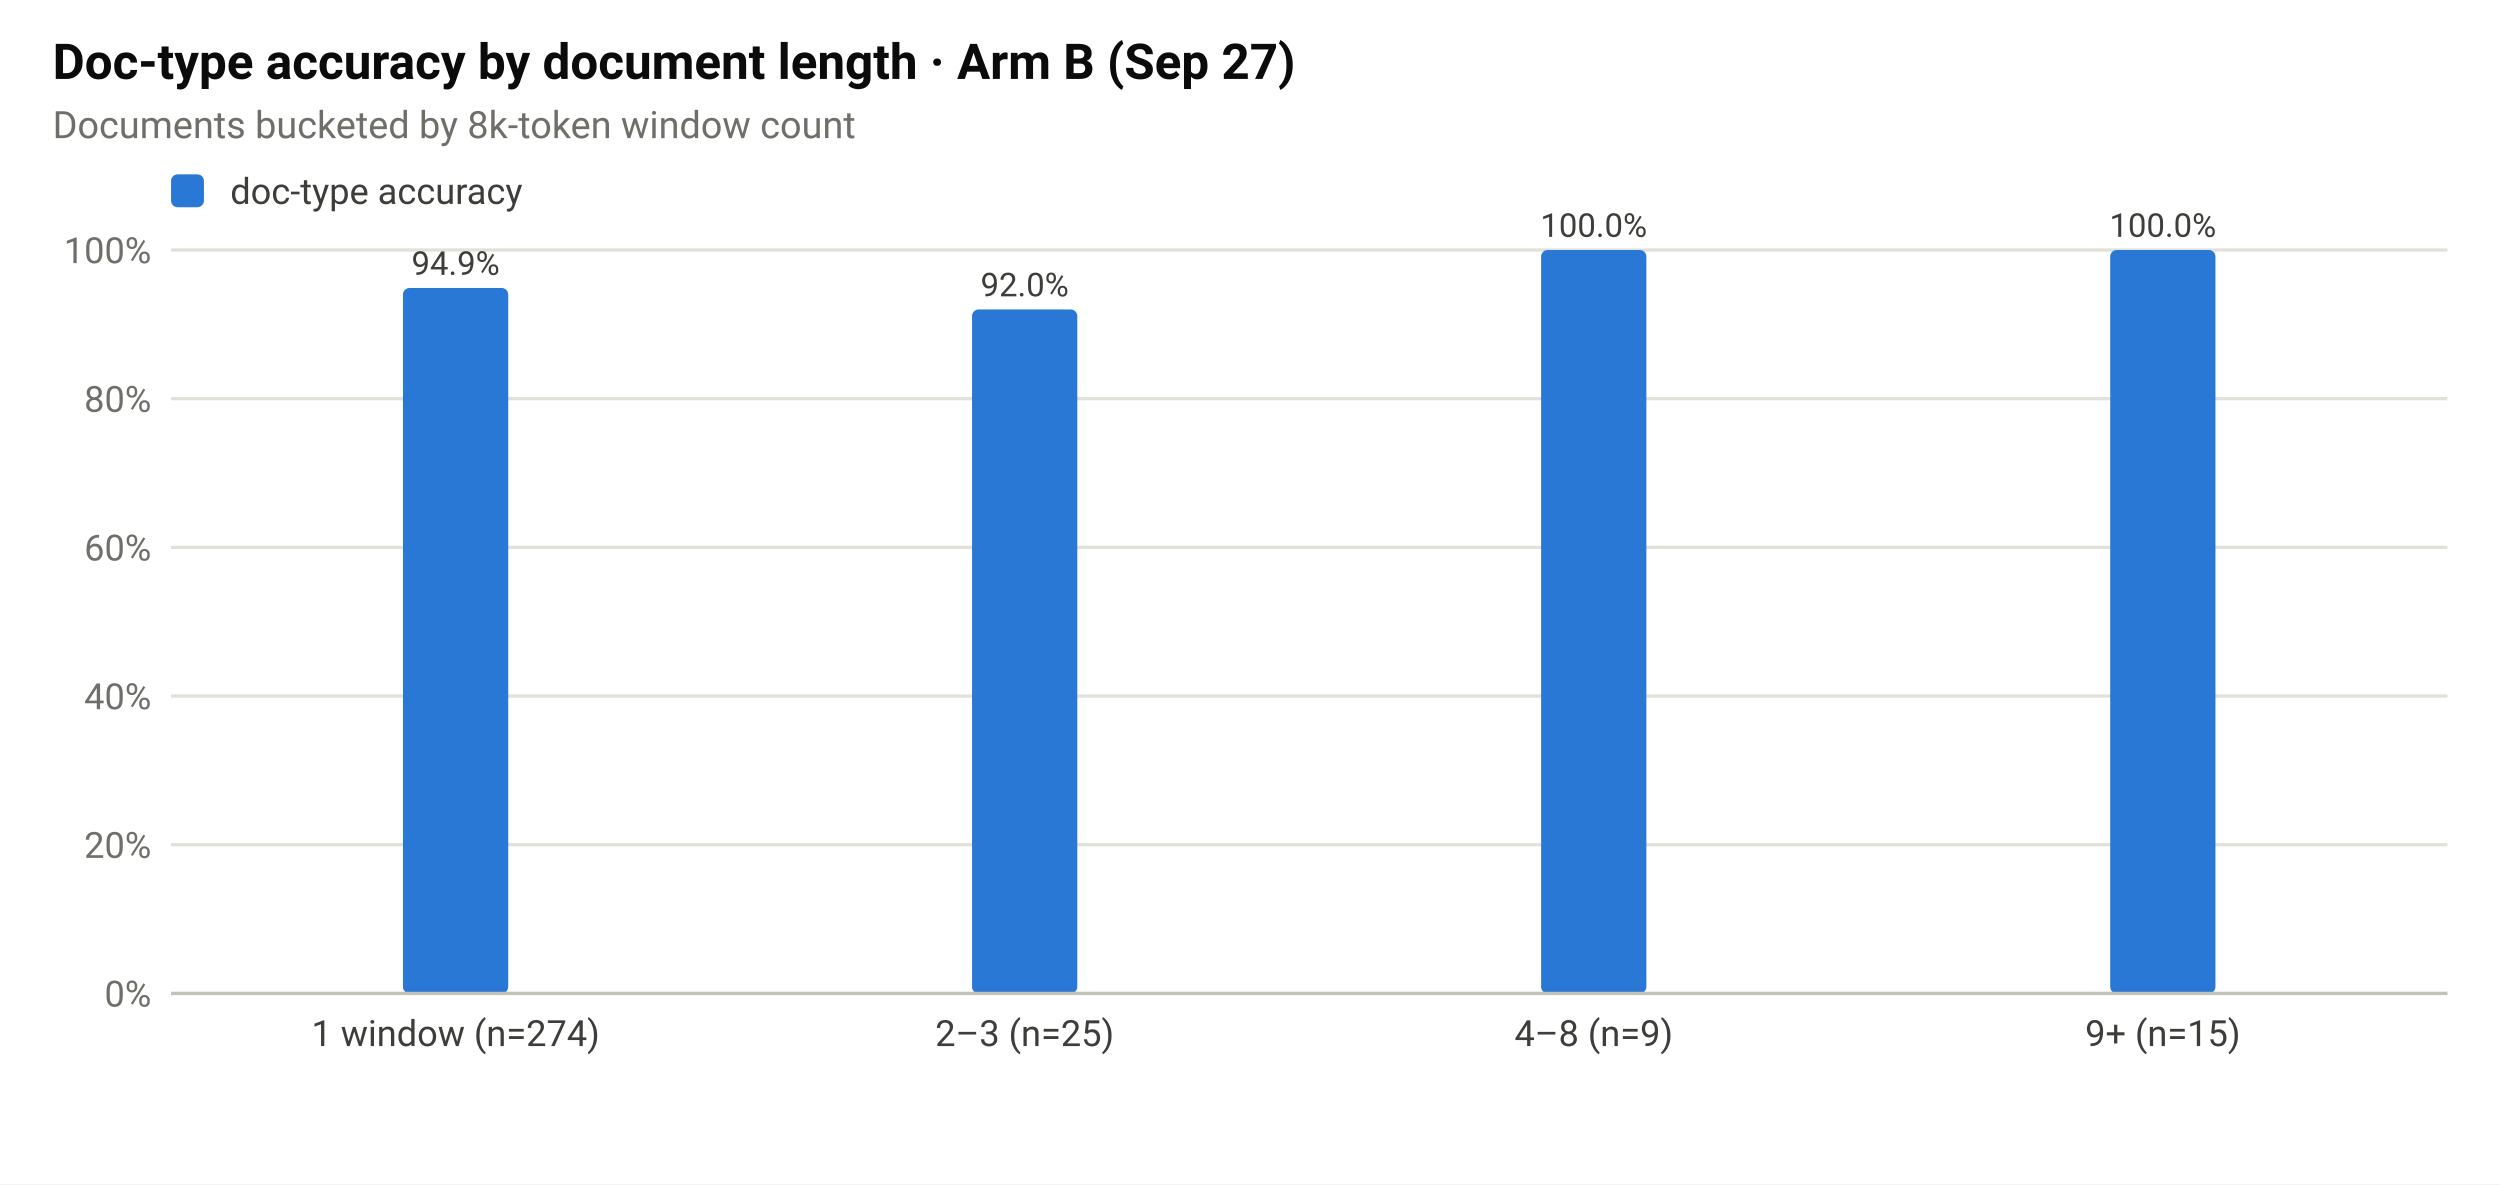
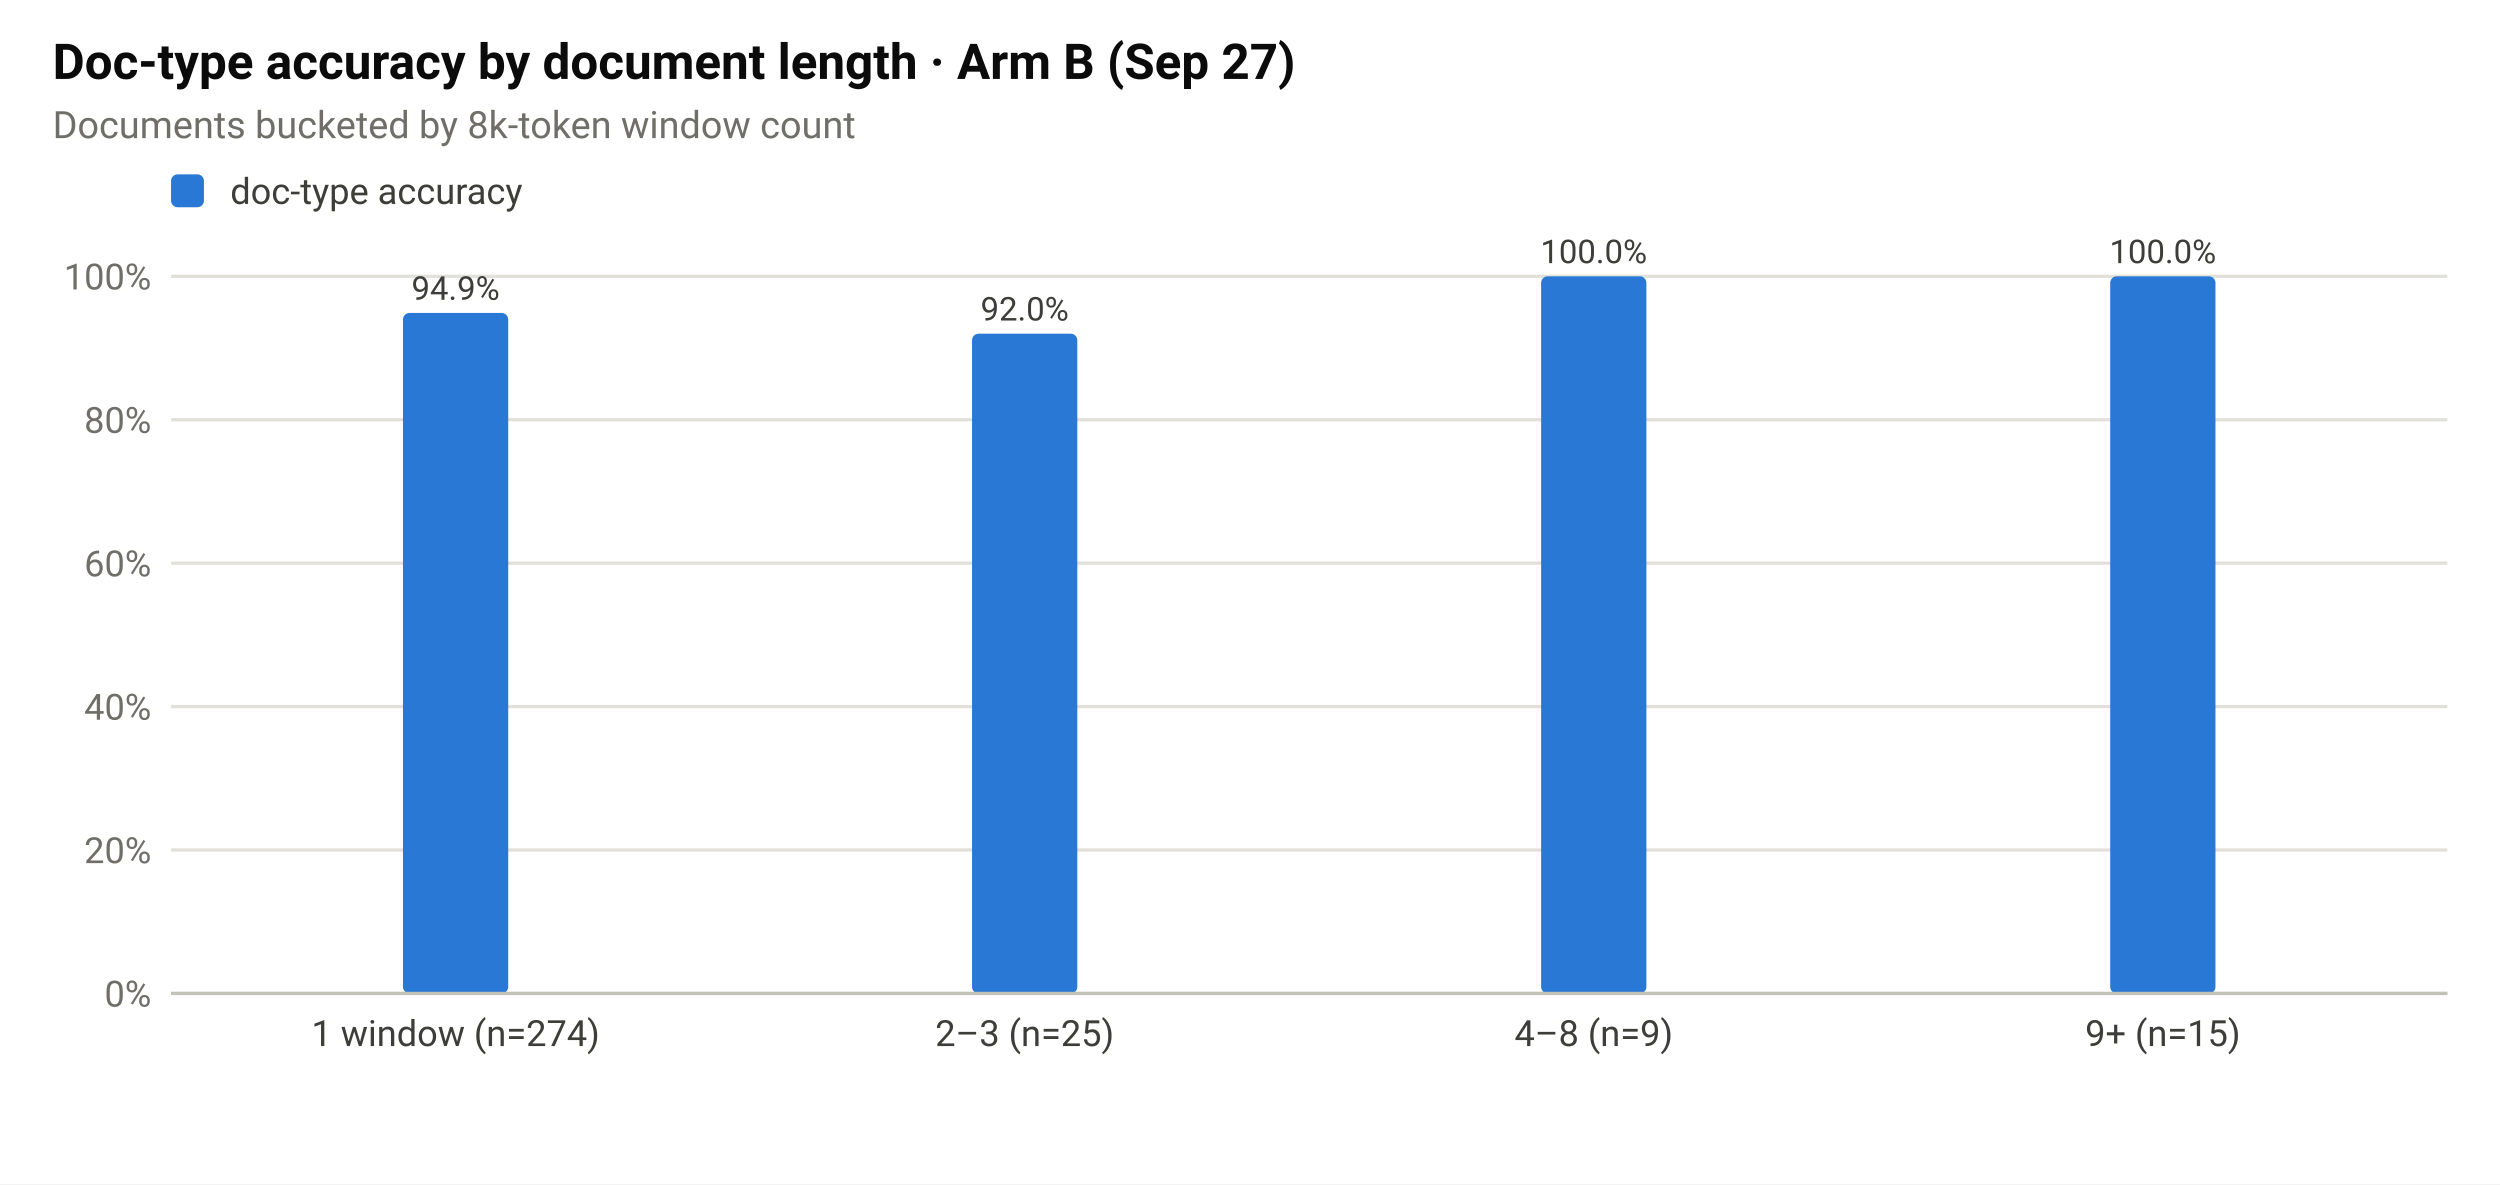
<svg xmlns="http://www.w3.org/2000/svg" width="760" height="360" viewBox="0 0 760 360" font-family="system-ui,-apple-system,'Segoe UI',Roboto,sans-serif" role="img">
  <rect width="760" height="360" fill="#ffffff" />
  <text x="16" y="24" font-size="15" font-weight="600" fill="#0b0b0b">Doc-type accuracy by document length · Arm B (Sep 27)</text>
  <text x="16" y="42" font-size="11.5" fill="#6f6e69">Documents bucketed by 8k-token window count</text>
  <line x1="52" x2="744" y1="302" y2="302" stroke="#e1e0d9" />
  <text x="46" y="306" font-size="11" fill="#6f6e69" text-anchor="end">0%</text>
-   <line x1="52" x2="744" y1="256.8" y2="256.8" stroke="#e1e0d9" />
-   <text x="46" y="260.8" font-size="11" fill="#6f6e69" text-anchor="end">20%</text>
-   <line x1="52" x2="744" y1="211.6" y2="211.6" stroke="#e1e0d9" />
-   <text x="46" y="215.6" font-size="11" fill="#6f6e69" text-anchor="end">40%</text>
-   <line x1="52" x2="744" y1="166.4" y2="166.4" stroke="#e1e0d9" />
-   <text x="46" y="170.4" font-size="11" fill="#6f6e69" text-anchor="end">60%</text>
-   <line x1="52" x2="744" y1="121.2" y2="121.2" stroke="#e1e0d9" />
-   <text x="46" y="125.2" font-size="11" fill="#6f6e69" text-anchor="end">80%</text>
-   <line x1="52" x2="744" y1="76" y2="76" stroke="#e1e0d9" />
-   <text x="46" y="80" font-size="11" fill="#6f6e69" text-anchor="end">100%</text>
+   <line x1="52" x2="744" y1="258.4" y2="258.4" stroke="#e1e0d9" />
+   <text x="46" y="262.4" font-size="11" fill="#6f6e69" text-anchor="end">20%</text>
+   <line x1="52" x2="744" y1="214.8" y2="214.8" stroke="#e1e0d9" />
+   <text x="46" y="218.8" font-size="11" fill="#6f6e69" text-anchor="end">40%</text>
+   <line x1="52" x2="744" y1="171.2" y2="171.2" stroke="#e1e0d9" />
+   <text x="46" y="175.2" font-size="11" fill="#6f6e69" text-anchor="end">60%</text>
+   <line x1="52" x2="744" y1="127.6" y2="127.6" stroke="#e1e0d9" />
+   <text x="46" y="131.6" font-size="11" fill="#6f6e69" text-anchor="end">80%</text>
+   <line x1="52" x2="744" y1="84" y2="84" stroke="#e1e0d9" />
+   <text x="46" y="88" font-size="11" fill="#6f6e69" text-anchor="end">100%</text>
  <rect x="52" y="53" width="10" height="10" rx="2" fill="#2a78d6" />
  <text x="70" y="62" font-size="11" fill="#3d3d3a" text-anchor="start">doc-type accuracy</text>
-   <rect x="122.5" y="87.55" width="32" height="214.45" fill="#2a78d6" rx="2" />
-   <text x="138.5" y="83.55" font-size="10" fill="#3d3d3a" text-anchor="middle">94.9%</text>
+   <rect x="122.5" y="95.14" width="32" height="206.86" fill="#2a78d6" rx="2" />
+   <text x="138.5" y="91.14" font-size="10" fill="#3d3d3a" text-anchor="middle">94.9%</text>
  <text x="138.5" y="318" font-size="11" fill="#3d3d3a" text-anchor="middle">1 window (n=274)</text>
-   <rect x="295.5" y="94.08" width="32" height="207.92" fill="#2a78d6" rx="2" />
-   <text x="311.5" y="90.08" font-size="10" fill="#3d3d3a" text-anchor="middle">92.0%</text>
+   <rect x="295.5" y="101.44" width="32" height="200.56" fill="#2a78d6" rx="2" />
+   <text x="311.5" y="97.44" font-size="10" fill="#3d3d3a" text-anchor="middle">92.0%</text>
  <text x="311.5" y="318" font-size="11" fill="#3d3d3a" text-anchor="middle">2–3 (n=25)</text>
-   <rect x="468.5" y="76" width="32" height="226" fill="#2a78d6" rx="2" />
-   <text x="484.5" y="72" font-size="10" fill="#3d3d3a" text-anchor="middle">100.0%</text>
+   <rect x="468.5" y="84" width="32" height="218" fill="#2a78d6" rx="2" />
+   <text x="484.5" y="80" font-size="10" fill="#3d3d3a" text-anchor="middle">100.0%</text>
  <text x="484.5" y="318" font-size="11" fill="#3d3d3a" text-anchor="middle">4–8 (n=9)</text>
-   <rect x="641.5" y="76" width="32" height="226" fill="#2a78d6" rx="2" />
-   <text x="657.5" y="72" font-size="10" fill="#3d3d3a" text-anchor="middle">100.0%</text>
+   <rect x="641.5" y="84" width="32" height="218" fill="#2a78d6" rx="2" />
+   <text x="657.5" y="80" font-size="10" fill="#3d3d3a" text-anchor="middle">100.0%</text>
  <text x="657.5" y="318" font-size="11" fill="#3d3d3a" text-anchor="middle">9+ (n=15)</text>
  <line x1="52" x2="744" y1="302" y2="302" stroke="#c3c2b7" />
</svg>
